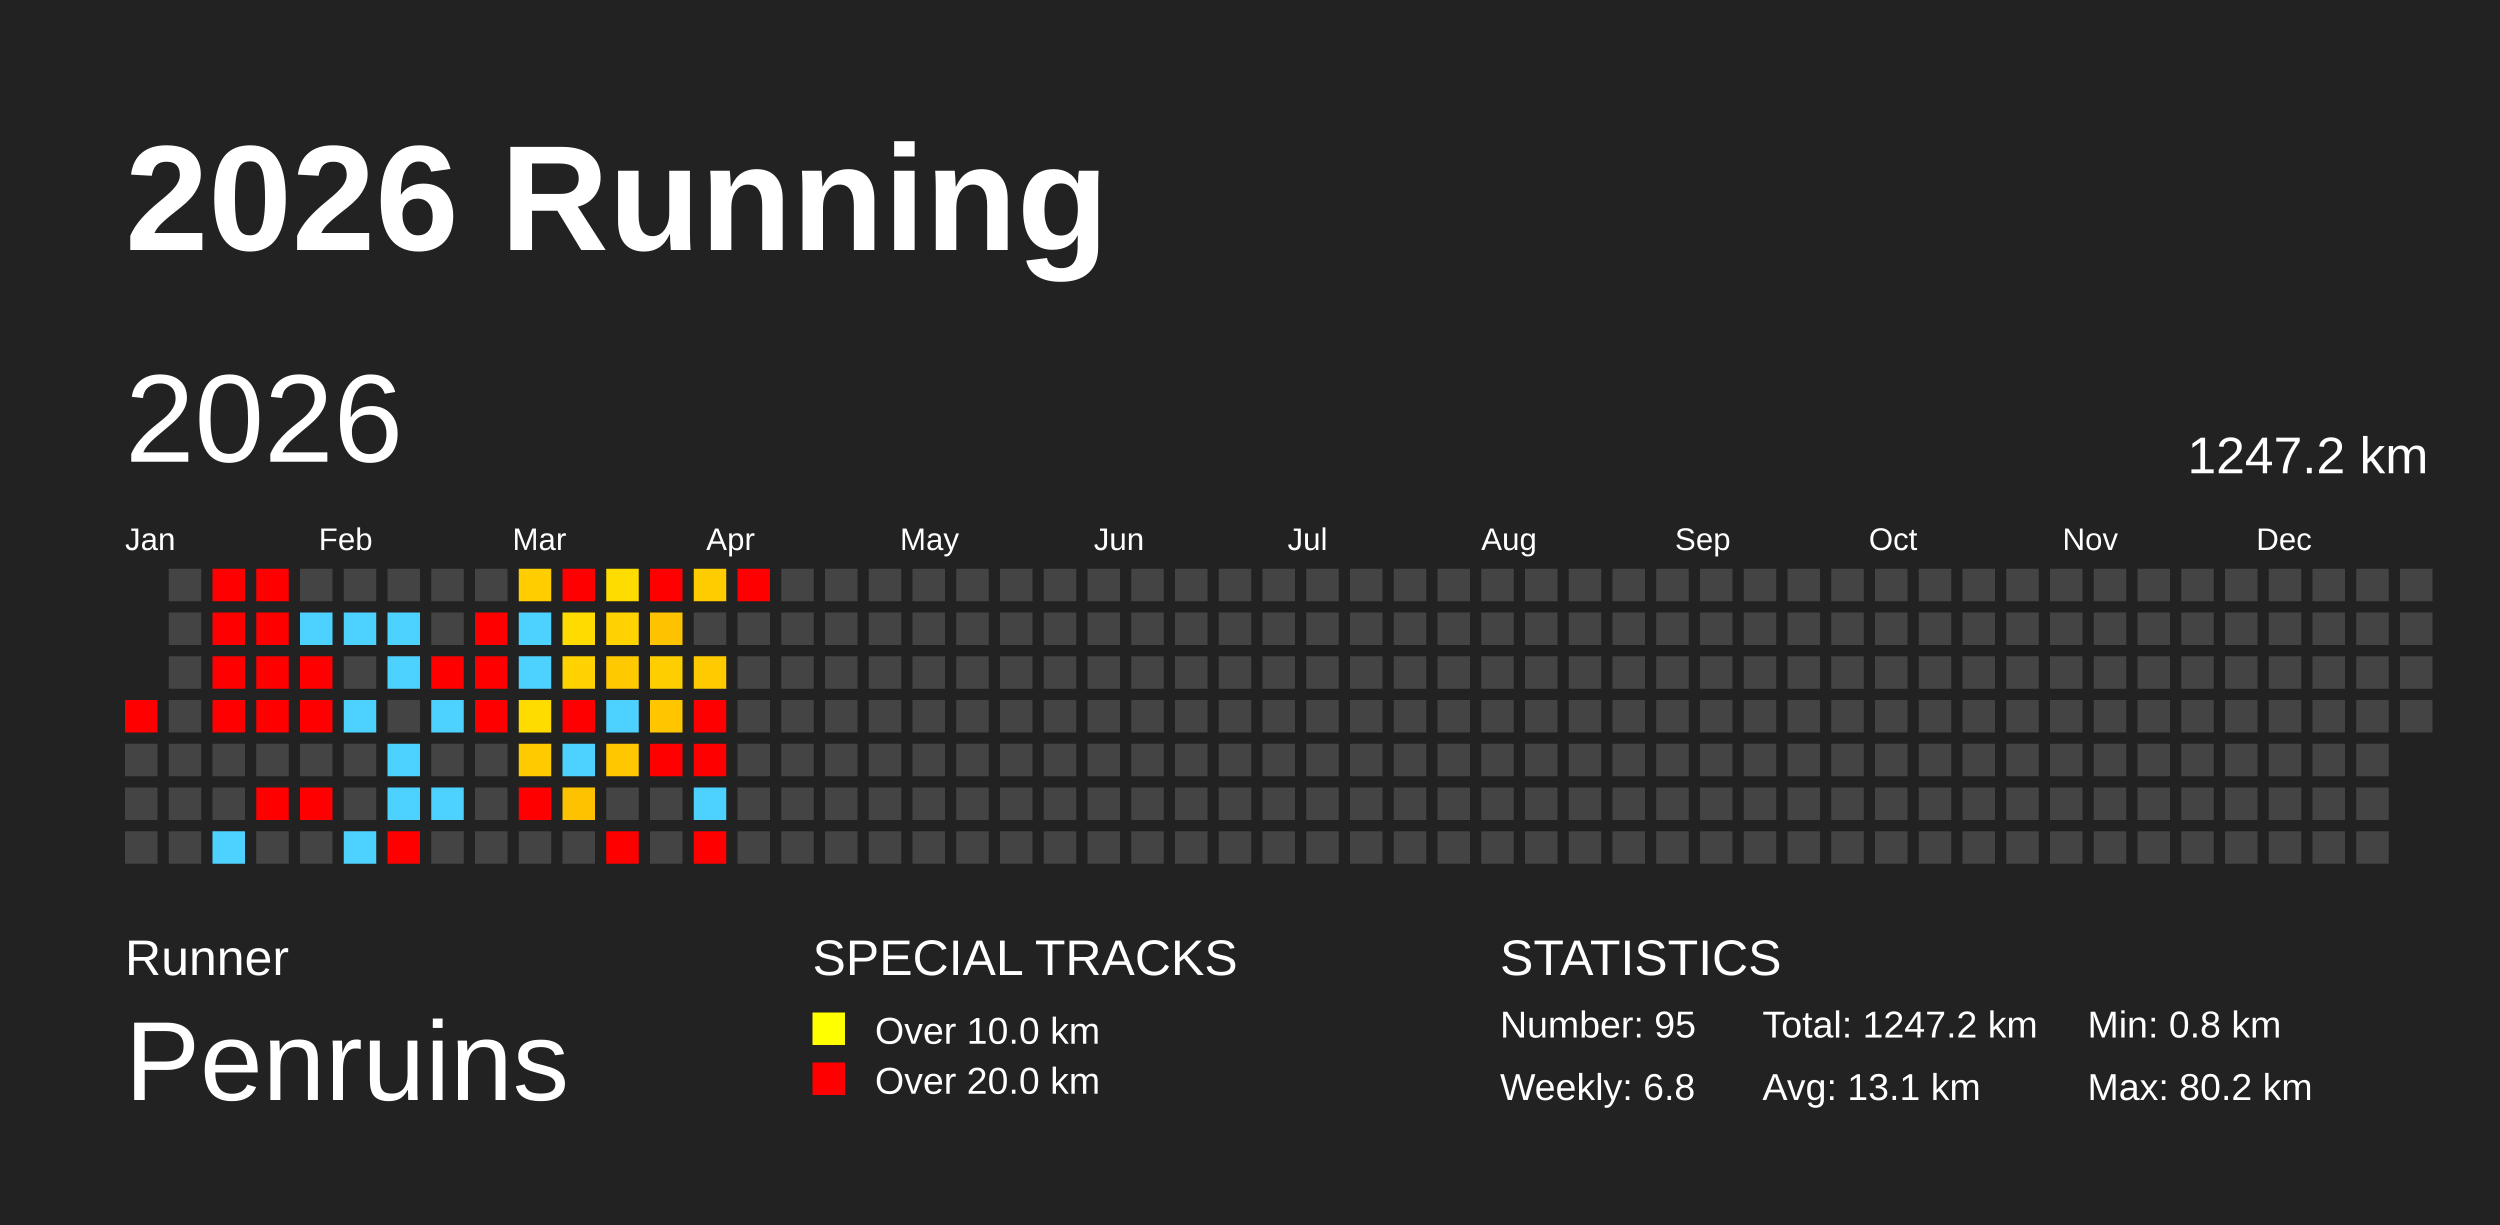
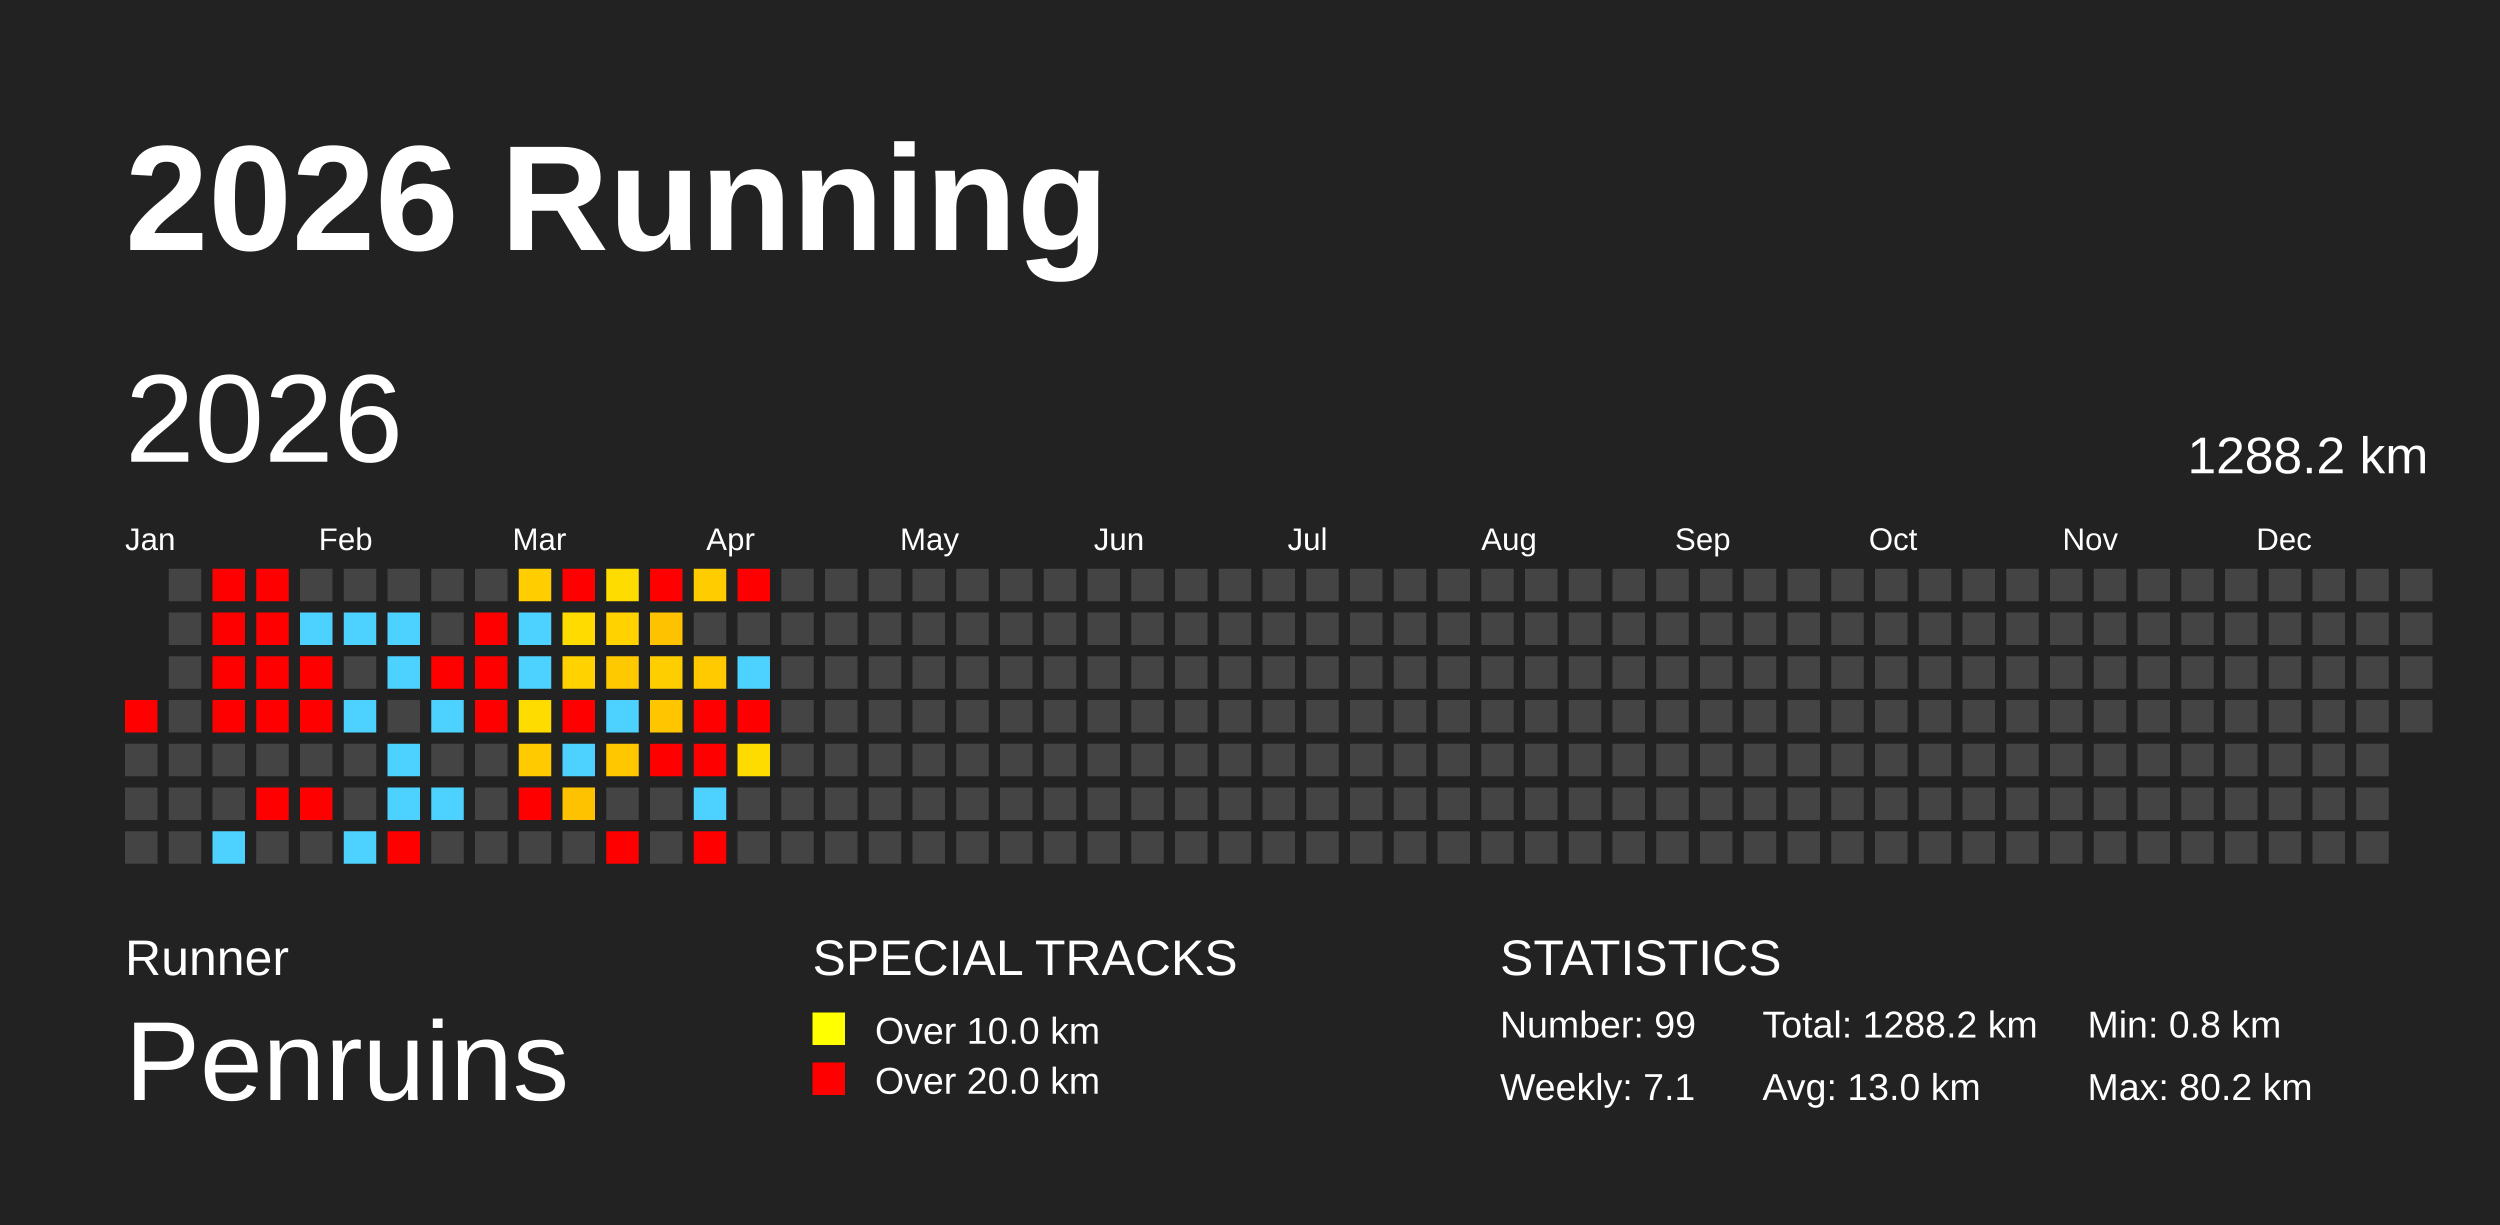
<svg xmlns="http://www.w3.org/2000/svg" baseProfile="full" height="98mm" version="1.1" viewBox="0,0,200,98" width="200mm">
  <defs />
  <rect fill="#222222" height="98" width="200" x="0" y="0" />
  <text fill="#FFFFFF" style="font-size:12px; font-family:Arial; font-weight:bold;" x="10" y="20">2026 Running</text>
  <text fill="#FFFFFF" style="font-size:4px; font-family:Arial" x="10" y="78">Runner</text>
  <text fill="#FFFFFF" style="font-size:9px; font-family:Arial" x="10" y="88">Penruins</text>
  <text fill="#FFFFFF" style="font-size:4px; font-family:Arial" x="65" y="78">SPECIAL TRACKS</text>
  <rect fill="yellow" height="2.6" width="2.6" x="65" y="81" />
  <text fill="#FFFFFF" style="font-size:3px; font-family:Arial" x="70" y="83.5">Over 10.0 km</text>
  <rect fill="red" height="2.6" width="2.6" x="65" y="85" />
  <text fill="#FFFFFF" style="font-size:3px; font-family:Arial" x="70" y="87.5">Over 20.0 km</text>
  <text fill="#FFFFFF" style="font-size:4px; font-family:Arial" x="120" y="78">STATISTICS</text>
-   <text fill="#FFFFFF" style="font-size:3px; font-family:Arial" x="120" y="83">Number: 95</text>
-   <text fill="#FFFFFF" style="font-size:3px; font-family:Arial" x="120" y="88">Weekly: 6.8</text>
-   <text fill="#FFFFFF" style="font-size:3px; font-family:Arial" x="141" y="83">Total: 1247.2 km</text>
-   <text fill="#FFFFFF" style="font-size:3px; font-family:Arial" x="141" y="88">Avg: 13.1 km</text>
+   <text fill="#FFFFFF" style="font-size:3px; font-family:Arial" x="120" y="83">Number: 99</text>
+   <text fill="#FFFFFF" style="font-size:3px; font-family:Arial" x="120" y="88">Weekly: 7.1</text>
+   <text fill="#FFFFFF" style="font-size:3px; font-family:Arial" x="141" y="83">Total: 1288.2 km</text>
+   <text fill="#FFFFFF" style="font-size:3px; font-family:Arial" x="141" y="88">Avg: 13.0 km</text>
  <text fill="#FFFFFF" style="font-size:3px; font-family:Arial" x="167" y="83">Min: 0.8 km</text>
  <text fill="#FFFFFF" style="font-size:3px; font-family:Arial" x="167" y="88">Max: 80.2 km</text>
  <text dominant-baseline="hanging" fill="#FFFFFF" style="font-size:10.0px; font-family:Arial;" x="10" y="30">2026</text>
-   <text dominant-baseline="hanging" fill="#FFFFFF" style="font-size:4.125px; font-family:Arial;" x="175" y="35">1247.2 km</text>
+   <text dominant-baseline="hanging" fill="#FFFFFF" style="font-size:4.125px; font-family:Arial;" x="175" y="35">1288.2 km</text>
  <text fill="#FFFFFF" style="font-size:2.5px; font-family:Arial" x="10.0" y="44">Jan</text>
  <text fill="#FFFFFF" style="font-size:2.5px; font-family:Arial" x="25.5" y="44">Feb</text>
  <text fill="#FFFFFF" style="font-size:2.5px; font-family:Arial" x="41.0" y="44">Mar</text>
  <text fill="#FFFFFF" style="font-size:2.5px; font-family:Arial" x="56.5" y="44">Apr</text>
  <text fill="#FFFFFF" style="font-size:2.5px; font-family:Arial" x="72.0" y="44">May</text>
  <text fill="#FFFFFF" style="font-size:2.5px; font-family:Arial" x="87.5" y="44">Jun</text>
  <text fill="#FFFFFF" style="font-size:2.5px; font-family:Arial" x="103.0" y="44">Jul</text>
  <text fill="#FFFFFF" style="font-size:2.5px; font-family:Arial" x="118.5" y="44">Aug</text>
  <text fill="#FFFFFF" style="font-size:2.5px; font-family:Arial" x="134.0" y="44">Sep</text>
  <text fill="#FFFFFF" style="font-size:2.5px; font-family:Arial" x="149.5" y="44">Oct</text>
  <text fill="#FFFFFF" style="font-size:2.5px; font-family:Arial" x="165.0" y="44">Nov</text>
  <text fill="#FFFFFF" style="font-size:2.5px; font-family:Arial" x="180.5" y="44">Dec</text>
  <rect fill="red" height="2.6" width="2.6" x="10.0" y="56.0" />
  <rect fill="#444444" height="2.6" width="2.6" x="10.0" y="59.5" />
  <rect fill="#444444" height="2.6" width="2.6" x="10.0" y="63.0" />
  <rect fill="#444444" height="2.6" width="2.6" x="10.0" y="66.5" />
  <rect fill="#444444" height="2.6" width="2.6" x="13.5" y="45.5" />
  <rect fill="#444444" height="2.6" width="2.6" x="13.5" y="49.0" />
  <rect fill="#444444" height="2.6" width="2.6" x="13.5" y="52.5" />
  <rect fill="#444444" height="2.6" width="2.6" x="13.5" y="56.0" />
  <rect fill="#444444" height="2.6" width="2.6" x="13.5" y="59.5" />
  <rect fill="#444444" height="2.6" width="2.6" x="13.5" y="63.0" />
  <rect fill="#444444" height="2.6" width="2.6" x="13.5" y="66.5" />
  <rect fill="red" height="2.6" width="2.6" x="17.0" y="45.5" />
  <rect fill="red" height="2.6" width="2.6" x="17.0" y="49.0" />
  <rect fill="red" height="2.6" width="2.6" x="17.0" y="52.5" />
  <rect fill="red" height="2.6" width="2.6" x="17.0" y="56.0" />
  <rect fill="#444444" height="2.6" width="2.6" x="17.0" y="59.5" />
  <rect fill="#444444" height="2.6" width="2.6" x="17.0" y="63.0" />
  <rect fill="#4dd2ff" height="2.6" width="2.6" x="17.0" y="66.5" />
  <rect fill="red" height="2.6" width="2.6" x="20.5" y="45.5" />
  <rect fill="red" height="2.6" width="2.6" x="20.5" y="49.0" />
  <rect fill="red" height="2.6" width="2.6" x="20.5" y="52.5" />
  <rect fill="red" height="2.6" width="2.6" x="20.5" y="56.0" />
  <rect fill="#444444" height="2.6" width="2.6" x="20.5" y="59.5" />
  <rect fill="red" height="2.6" width="2.6" x="20.5" y="63.0" />
  <rect fill="#444444" height="2.6" width="2.6" x="20.5" y="66.5" />
  <rect fill="#444444" height="2.6" width="2.6" x="24.0" y="45.5" />
  <rect fill="#4dd2ff" height="2.6" width="2.6" x="24.0" y="49.0" />
  <rect fill="red" height="2.6" width="2.6" x="24.0" y="52.5" />
  <rect fill="red" height="2.6" width="2.6" x="24.0" y="56.0" />
  <rect fill="#444444" height="2.6" width="2.6" x="24.0" y="59.5" />
  <rect fill="red" height="2.6" width="2.6" x="24.0" y="63.0" />
  <rect fill="#444444" height="2.6" width="2.6" x="24.0" y="66.5" />
  <rect fill="#444444" height="2.6" width="2.6" x="27.5" y="45.5" />
  <rect fill="#4dd2ff" height="2.6" width="2.6" x="27.5" y="49.0" />
  <rect fill="#444444" height="2.6" width="2.6" x="27.5" y="52.5" />
  <rect fill="#4dd2ff" height="2.6" width="2.6" x="27.5" y="56.0" />
  <rect fill="#444444" height="2.6" width="2.6" x="27.5" y="59.5" />
  <rect fill="#444444" height="2.6" width="2.6" x="27.5" y="63.0" />
  <rect fill="#4dd2ff" height="2.6" width="2.6" x="27.5" y="66.5" />
  <rect fill="#444444" height="2.6" width="2.6" x="31.0" y="45.5" />
  <rect fill="#4dd2ff" height="2.6" width="2.6" x="31.0" y="49.0" />
  <rect fill="#4dd2ff" height="2.6" width="2.6" x="31.0" y="52.5" />
  <rect fill="#444444" height="2.6" width="2.6" x="31.0" y="56.0" />
  <rect fill="#4dd2ff" height="2.6" width="2.6" x="31.0" y="59.5" />
  <rect fill="#4dd2ff" height="2.6" width="2.6" x="31.0" y="63.0" />
  <rect fill="red" height="2.6" width="2.6" x="31.0" y="66.5" />
  <rect fill="#444444" height="2.6" width="2.6" x="34.5" y="45.5" />
  <rect fill="#444444" height="2.6" width="2.6" x="34.5" y="49.0" />
  <rect fill="red" height="2.6" width="2.6" x="34.5" y="52.5" />
  <rect fill="#4dd2ff" height="2.6" width="2.6" x="34.5" y="56.0" />
  <rect fill="#444444" height="2.6" width="2.6" x="34.5" y="59.5" />
  <rect fill="#4dd2ff" height="2.6" width="2.6" x="34.5" y="63.0" />
  <rect fill="#444444" height="2.6" width="2.6" x="34.5" y="66.5" />
  <rect fill="#444444" height="2.6" width="2.6" x="38.0" y="45.5" />
  <rect fill="red" height="2.6" width="2.6" x="38.0" y="49.0" />
  <rect fill="red" height="2.6" width="2.6" x="38.0" y="52.5" />
  <rect fill="red" height="2.6" width="2.6" x="38.0" y="56.0" />
  <rect fill="#444444" height="2.6" width="2.6" x="38.0" y="59.5" />
  <rect fill="#444444" height="2.6" width="2.6" x="38.0" y="63.0" />
  <rect fill="#444444" height="2.6" width="2.6" x="38.0" y="66.5" />
  <rect fill="#ffcd00" height="2.6" width="2.6" x="41.5" y="45.5" />
  <rect fill="#4dd2ff" height="2.6" width="2.6" x="41.5" y="49.0" />
  <rect fill="#4dd2ff" height="2.6" width="2.6" x="41.5" y="52.5" />
  <rect fill="#ffdc00" height="2.6" width="2.6" x="41.5" y="56.0" />
  <rect fill="#ffca00" height="2.6" width="2.6" x="41.5" y="59.5" />
  <rect fill="red" height="2.6" width="2.6" x="41.5" y="63.0" />
  <rect fill="#444444" height="2.6" width="2.6" x="41.5" y="66.5" />
  <rect fill="red" height="2.6" width="2.6" x="45.0" y="45.5" />
  <rect fill="#ffdb00" height="2.6" width="2.6" x="45.0" y="49.0" />
  <rect fill="#ffd200" height="2.6" width="2.6" x="45.0" y="52.5" />
  <rect fill="red" height="2.6" width="2.6" x="45.0" y="56.0" />
  <rect fill="#4dd2ff" height="2.6" width="2.6" x="45.0" y="59.5" />
  <rect fill="#ffc200" height="2.6" width="2.6" x="45.0" y="63.0" />
  <rect fill="#444444" height="2.6" width="2.6" x="45.0" y="66.5" />
  <rect fill="#ffdc00" height="2.6" width="2.6" x="48.5" y="45.5" />
  <rect fill="#ffd200" height="2.6" width="2.6" x="48.5" y="49.0" />
  <rect fill="#ffc900" height="2.6" width="2.6" x="48.5" y="52.5" />
  <rect fill="#4dd2ff" height="2.6" width="2.6" x="48.5" y="56.0" />
  <rect fill="#ffc700" height="2.6" width="2.6" x="48.5" y="59.5" />
  <rect fill="#444444" height="2.6" width="2.6" x="48.5" y="63.0" />
  <rect fill="red" height="2.6" width="2.6" x="48.5" y="66.5" />
  <rect fill="red" height="2.6" width="2.6" x="52.0" y="45.5" />
  <rect fill="#ffc200" height="2.6" width="2.6" x="52.0" y="49.0" />
  <rect fill="#ffce00" height="2.6" width="2.6" x="52.0" y="52.5" />
  <rect fill="#ffc600" height="2.6" width="2.6" x="52.0" y="56.0" />
  <rect fill="red" height="2.6" width="2.6" x="52.0" y="59.5" />
  <rect fill="#444444" height="2.6" width="2.6" x="52.0" y="63.0" />
  <rect fill="#444444" height="2.6" width="2.6" x="52.0" y="66.5" />
  <rect fill="#ffcc00" height="2.6" width="2.6" x="55.5" y="45.5" />
  <rect fill="#444444" height="2.6" width="2.6" x="55.5" y="49.0" />
  <rect fill="#ffca00" height="2.6" width="2.6" x="55.5" y="52.5" />
  <rect fill="red" height="2.6" width="2.6" x="55.5" y="56.0" />
  <rect fill="red" height="2.6" width="2.6" x="55.5" y="59.5" />
  <rect fill="#4dd2ff" height="2.6" width="2.6" x="55.5" y="63.0" />
  <rect fill="red" height="2.6" width="2.6" x="55.5" y="66.5" />
  <rect fill="red" height="2.6" width="2.6" x="59.0" y="45.5" />
  <rect fill="#444444" height="2.6" width="2.6" x="59.0" y="49.0" />
-   <rect fill="#444444" height="2.6" width="2.6" x="59.0" y="52.5" />
-   <rect fill="#444444" height="2.6" width="2.6" x="59.0" y="56.0" />
-   <rect fill="#444444" height="2.6" width="2.6" x="59.0" y="59.5" />
+   <rect fill="#4dd2ff" height="2.6" width="2.6" x="59.0" y="52.5" />
+   <rect fill="red" height="2.6" width="2.6" x="59.0" y="56.0" />
+   <rect fill="#ffdc00" height="2.6" width="2.6" x="59.0" y="59.5" />
  <rect fill="#444444" height="2.6" width="2.6" x="59.0" y="63.0" />
  <rect fill="#444444" height="2.6" width="2.6" x="59.0" y="66.5" />
  <rect fill="#444444" height="2.6" width="2.6" x="62.5" y="45.5" />
  <rect fill="#444444" height="2.6" width="2.6" x="62.5" y="49.0" />
  <rect fill="#444444" height="2.6" width="2.6" x="62.5" y="52.5" />
  <rect fill="#444444" height="2.6" width="2.6" x="62.5" y="56.0" />
  <rect fill="#444444" height="2.6" width="2.6" x="62.5" y="59.5" />
  <rect fill="#444444" height="2.6" width="2.6" x="62.5" y="63.0" />
  <rect fill="#444444" height="2.6" width="2.6" x="62.5" y="66.5" />
  <rect fill="#444444" height="2.6" width="2.6" x="66.0" y="45.5" />
  <rect fill="#444444" height="2.6" width="2.6" x="66.0" y="49.0" />
  <rect fill="#444444" height="2.6" width="2.6" x="66.0" y="52.5" />
  <rect fill="#444444" height="2.6" width="2.6" x="66.0" y="56.0" />
  <rect fill="#444444" height="2.6" width="2.6" x="66.0" y="59.5" />
  <rect fill="#444444" height="2.6" width="2.6" x="66.0" y="63.0" />
  <rect fill="#444444" height="2.6" width="2.6" x="66.0" y="66.5" />
  <rect fill="#444444" height="2.6" width="2.6" x="69.5" y="45.5" />
  <rect fill="#444444" height="2.6" width="2.6" x="69.5" y="49.0" />
  <rect fill="#444444" height="2.6" width="2.6" x="69.5" y="52.5" />
  <rect fill="#444444" height="2.6" width="2.6" x="69.5" y="56.0" />
  <rect fill="#444444" height="2.6" width="2.6" x="69.5" y="59.5" />
  <rect fill="#444444" height="2.6" width="2.6" x="69.5" y="63.0" />
  <rect fill="#444444" height="2.6" width="2.6" x="69.5" y="66.5" />
  <rect fill="#444444" height="2.6" width="2.6" x="73.0" y="45.5" />
  <rect fill="#444444" height="2.6" width="2.6" x="73.0" y="49.0" />
  <rect fill="#444444" height="2.6" width="2.6" x="73.0" y="52.5" />
  <rect fill="#444444" height="2.6" width="2.6" x="73.0" y="56.0" />
  <rect fill="#444444" height="2.6" width="2.6" x="73.0" y="59.5" />
  <rect fill="#444444" height="2.6" width="2.6" x="73.0" y="63.0" />
  <rect fill="#444444" height="2.6" width="2.6" x="73.0" y="66.5" />
  <rect fill="#444444" height="2.6" width="2.6" x="76.5" y="45.5" />
  <rect fill="#444444" height="2.6" width="2.6" x="76.5" y="49.0" />
  <rect fill="#444444" height="2.6" width="2.6" x="76.5" y="52.5" />
  <rect fill="#444444" height="2.6" width="2.6" x="76.5" y="56.0" />
  <rect fill="#444444" height="2.6" width="2.6" x="76.5" y="59.5" />
  <rect fill="#444444" height="2.6" width="2.6" x="76.5" y="63.0" />
  <rect fill="#444444" height="2.6" width="2.6" x="76.5" y="66.5" />
  <rect fill="#444444" height="2.6" width="2.6" x="80.0" y="45.5" />
  <rect fill="#444444" height="2.6" width="2.6" x="80.0" y="49.0" />
  <rect fill="#444444" height="2.6" width="2.6" x="80.0" y="52.5" />
  <rect fill="#444444" height="2.6" width="2.6" x="80.0" y="56.0" />
  <rect fill="#444444" height="2.6" width="2.6" x="80.0" y="59.5" />
  <rect fill="#444444" height="2.6" width="2.6" x="80.0" y="63.0" />
  <rect fill="#444444" height="2.6" width="2.6" x="80.0" y="66.5" />
  <rect fill="#444444" height="2.6" width="2.6" x="83.5" y="45.5" />
  <rect fill="#444444" height="2.6" width="2.6" x="83.5" y="49.0" />
  <rect fill="#444444" height="2.6" width="2.6" x="83.5" y="52.5" />
  <rect fill="#444444" height="2.6" width="2.6" x="83.5" y="56.0" />
  <rect fill="#444444" height="2.6" width="2.6" x="83.5" y="59.5" />
  <rect fill="#444444" height="2.6" width="2.6" x="83.5" y="63.0" />
  <rect fill="#444444" height="2.6" width="2.6" x="83.5" y="66.5" />
  <rect fill="#444444" height="2.6" width="2.6" x="87.0" y="45.5" />
  <rect fill="#444444" height="2.6" width="2.6" x="87.0" y="49.0" />
  <rect fill="#444444" height="2.6" width="2.6" x="87.0" y="52.5" />
  <rect fill="#444444" height="2.6" width="2.6" x="87.0" y="56.0" />
  <rect fill="#444444" height="2.6" width="2.6" x="87.0" y="59.5" />
  <rect fill="#444444" height="2.6" width="2.6" x="87.0" y="63.0" />
  <rect fill="#444444" height="2.6" width="2.6" x="87.0" y="66.5" />
  <rect fill="#444444" height="2.6" width="2.6" x="90.5" y="45.5" />
  <rect fill="#444444" height="2.6" width="2.6" x="90.5" y="49.0" />
  <rect fill="#444444" height="2.6" width="2.6" x="90.5" y="52.5" />
  <rect fill="#444444" height="2.6" width="2.6" x="90.5" y="56.0" />
  <rect fill="#444444" height="2.6" width="2.6" x="90.5" y="59.5" />
  <rect fill="#444444" height="2.6" width="2.6" x="90.5" y="63.0" />
  <rect fill="#444444" height="2.6" width="2.6" x="90.5" y="66.5" />
  <rect fill="#444444" height="2.6" width="2.6" x="94.0" y="45.5" />
  <rect fill="#444444" height="2.6" width="2.6" x="94.0" y="49.0" />
  <rect fill="#444444" height="2.6" width="2.6" x="94.0" y="52.5" />
  <rect fill="#444444" height="2.6" width="2.6" x="94.0" y="56.0" />
  <rect fill="#444444" height="2.6" width="2.6" x="94.0" y="59.5" />
  <rect fill="#444444" height="2.6" width="2.6" x="94.0" y="63.0" />
  <rect fill="#444444" height="2.6" width="2.6" x="94.0" y="66.5" />
  <rect fill="#444444" height="2.6" width="2.6" x="97.5" y="45.5" />
  <rect fill="#444444" height="2.6" width="2.6" x="97.5" y="49.0" />
  <rect fill="#444444" height="2.6" width="2.6" x="97.5" y="52.5" />
  <rect fill="#444444" height="2.6" width="2.6" x="97.5" y="56.0" />
  <rect fill="#444444" height="2.6" width="2.6" x="97.5" y="59.5" />
  <rect fill="#444444" height="2.6" width="2.6" x="97.5" y="63.0" />
  <rect fill="#444444" height="2.6" width="2.6" x="97.5" y="66.5" />
  <rect fill="#444444" height="2.6" width="2.6" x="101.0" y="45.5" />
  <rect fill="#444444" height="2.6" width="2.6" x="101.0" y="49.0" />
  <rect fill="#444444" height="2.6" width="2.6" x="101.0" y="52.5" />
  <rect fill="#444444" height="2.6" width="2.6" x="101.0" y="56.0" />
  <rect fill="#444444" height="2.6" width="2.6" x="101.0" y="59.5" />
  <rect fill="#444444" height="2.6" width="2.6" x="101.0" y="63.0" />
  <rect fill="#444444" height="2.6" width="2.6" x="101.0" y="66.5" />
  <rect fill="#444444" height="2.6" width="2.6" x="104.5" y="45.5" />
  <rect fill="#444444" height="2.6" width="2.6" x="104.5" y="49.0" />
  <rect fill="#444444" height="2.6" width="2.6" x="104.5" y="52.5" />
  <rect fill="#444444" height="2.6" width="2.6" x="104.5" y="56.0" />
  <rect fill="#444444" height="2.6" width="2.6" x="104.5" y="59.5" />
  <rect fill="#444444" height="2.6" width="2.6" x="104.5" y="63.0" />
  <rect fill="#444444" height="2.6" width="2.6" x="104.5" y="66.5" />
  <rect fill="#444444" height="2.6" width="2.6" x="108.0" y="45.5" />
  <rect fill="#444444" height="2.6" width="2.6" x="108.0" y="49.0" />
  <rect fill="#444444" height="2.6" width="2.6" x="108.0" y="52.5" />
  <rect fill="#444444" height="2.6" width="2.6" x="108.0" y="56.0" />
  <rect fill="#444444" height="2.6" width="2.6" x="108.0" y="59.5" />
  <rect fill="#444444" height="2.6" width="2.6" x="108.0" y="63.0" />
  <rect fill="#444444" height="2.6" width="2.6" x="108.0" y="66.5" />
  <rect fill="#444444" height="2.6" width="2.6" x="111.5" y="45.5" />
  <rect fill="#444444" height="2.6" width="2.6" x="111.5" y="49.0" />
  <rect fill="#444444" height="2.6" width="2.6" x="111.5" y="52.5" />
  <rect fill="#444444" height="2.6" width="2.6" x="111.5" y="56.0" />
  <rect fill="#444444" height="2.6" width="2.6" x="111.5" y="59.5" />
  <rect fill="#444444" height="2.6" width="2.6" x="111.5" y="63.0" />
  <rect fill="#444444" height="2.6" width="2.6" x="111.5" y="66.5" />
  <rect fill="#444444" height="2.6" width="2.6" x="115.0" y="45.5" />
  <rect fill="#444444" height="2.6" width="2.6" x="115.0" y="49.0" />
  <rect fill="#444444" height="2.6" width="2.6" x="115.0" y="52.5" />
  <rect fill="#444444" height="2.6" width="2.6" x="115.0" y="56.0" />
  <rect fill="#444444" height="2.6" width="2.6" x="115.0" y="59.5" />
  <rect fill="#444444" height="2.6" width="2.6" x="115.0" y="63.0" />
  <rect fill="#444444" height="2.6" width="2.6" x="115.0" y="66.5" />
  <rect fill="#444444" height="2.6" width="2.6" x="118.5" y="45.5" />
  <rect fill="#444444" height="2.6" width="2.6" x="118.5" y="49.0" />
  <rect fill="#444444" height="2.6" width="2.6" x="118.5" y="52.5" />
  <rect fill="#444444" height="2.6" width="2.6" x="118.5" y="56.0" />
  <rect fill="#444444" height="2.6" width="2.6" x="118.5" y="59.5" />
  <rect fill="#444444" height="2.6" width="2.6" x="118.5" y="63.0" />
  <rect fill="#444444" height="2.6" width="2.6" x="118.5" y="66.5" />
  <rect fill="#444444" height="2.6" width="2.6" x="122.0" y="45.5" />
  <rect fill="#444444" height="2.6" width="2.6" x="122.0" y="49.0" />
  <rect fill="#444444" height="2.6" width="2.6" x="122.0" y="52.5" />
  <rect fill="#444444" height="2.6" width="2.6" x="122.0" y="56.0" />
  <rect fill="#444444" height="2.6" width="2.6" x="122.0" y="59.5" />
  <rect fill="#444444" height="2.6" width="2.6" x="122.0" y="63.0" />
  <rect fill="#444444" height="2.6" width="2.6" x="122.0" y="66.5" />
  <rect fill="#444444" height="2.6" width="2.6" x="125.5" y="45.5" />
  <rect fill="#444444" height="2.6" width="2.6" x="125.5" y="49.0" />
  <rect fill="#444444" height="2.6" width="2.6" x="125.5" y="52.5" />
  <rect fill="#444444" height="2.6" width="2.6" x="125.5" y="56.0" />
  <rect fill="#444444" height="2.6" width="2.6" x="125.5" y="59.5" />
  <rect fill="#444444" height="2.6" width="2.6" x="125.5" y="63.0" />
  <rect fill="#444444" height="2.6" width="2.6" x="125.5" y="66.5" />
  <rect fill="#444444" height="2.6" width="2.6" x="129.0" y="45.5" />
  <rect fill="#444444" height="2.6" width="2.6" x="129.0" y="49.0" />
  <rect fill="#444444" height="2.6" width="2.6" x="129.0" y="52.5" />
  <rect fill="#444444" height="2.6" width="2.6" x="129.0" y="56.0" />
  <rect fill="#444444" height="2.6" width="2.6" x="129.0" y="59.5" />
  <rect fill="#444444" height="2.6" width="2.6" x="129.0" y="63.0" />
  <rect fill="#444444" height="2.6" width="2.6" x="129.0" y="66.5" />
  <rect fill="#444444" height="2.6" width="2.6" x="132.5" y="45.5" />
  <rect fill="#444444" height="2.6" width="2.6" x="132.5" y="49.0" />
  <rect fill="#444444" height="2.6" width="2.6" x="132.5" y="52.5" />
  <rect fill="#444444" height="2.6" width="2.6" x="132.5" y="56.0" />
  <rect fill="#444444" height="2.6" width="2.6" x="132.5" y="59.5" />
  <rect fill="#444444" height="2.6" width="2.6" x="132.5" y="63.0" />
  <rect fill="#444444" height="2.6" width="2.6" x="132.5" y="66.5" />
  <rect fill="#444444" height="2.6" width="2.6" x="136.0" y="45.5" />
  <rect fill="#444444" height="2.6" width="2.6" x="136.0" y="49.0" />
  <rect fill="#444444" height="2.6" width="2.6" x="136.0" y="52.5" />
  <rect fill="#444444" height="2.6" width="2.6" x="136.0" y="56.0" />
  <rect fill="#444444" height="2.6" width="2.6" x="136.0" y="59.5" />
  <rect fill="#444444" height="2.6" width="2.6" x="136.0" y="63.0" />
  <rect fill="#444444" height="2.6" width="2.6" x="136.0" y="66.5" />
  <rect fill="#444444" height="2.6" width="2.6" x="139.5" y="45.5" />
  <rect fill="#444444" height="2.6" width="2.6" x="139.5" y="49.0" />
  <rect fill="#444444" height="2.6" width="2.6" x="139.5" y="52.5" />
  <rect fill="#444444" height="2.6" width="2.6" x="139.5" y="56.0" />
  <rect fill="#444444" height="2.6" width="2.6" x="139.5" y="59.5" />
  <rect fill="#444444" height="2.6" width="2.6" x="139.5" y="63.0" />
  <rect fill="#444444" height="2.6" width="2.6" x="139.5" y="66.5" />
  <rect fill="#444444" height="2.6" width="2.6" x="143.0" y="45.5" />
  <rect fill="#444444" height="2.6" width="2.6" x="143.0" y="49.0" />
  <rect fill="#444444" height="2.6" width="2.6" x="143.0" y="52.5" />
  <rect fill="#444444" height="2.6" width="2.6" x="143.0" y="56.0" />
  <rect fill="#444444" height="2.6" width="2.6" x="143.0" y="59.5" />
  <rect fill="#444444" height="2.6" width="2.6" x="143.0" y="63.0" />
  <rect fill="#444444" height="2.6" width="2.6" x="143.0" y="66.5" />
  <rect fill="#444444" height="2.6" width="2.6" x="146.5" y="45.5" />
  <rect fill="#444444" height="2.6" width="2.6" x="146.5" y="49.0" />
  <rect fill="#444444" height="2.6" width="2.6" x="146.5" y="52.5" />
  <rect fill="#444444" height="2.6" width="2.6" x="146.5" y="56.0" />
  <rect fill="#444444" height="2.6" width="2.6" x="146.5" y="59.5" />
  <rect fill="#444444" height="2.6" width="2.6" x="146.5" y="63.0" />
  <rect fill="#444444" height="2.6" width="2.6" x="146.5" y="66.5" />
  <rect fill="#444444" height="2.6" width="2.6" x="150.0" y="45.5" />
  <rect fill="#444444" height="2.6" width="2.6" x="150.0" y="49.0" />
  <rect fill="#444444" height="2.6" width="2.6" x="150.0" y="52.5" />
  <rect fill="#444444" height="2.6" width="2.6" x="150.0" y="56.0" />
  <rect fill="#444444" height="2.6" width="2.6" x="150.0" y="59.5" />
  <rect fill="#444444" height="2.6" width="2.6" x="150.0" y="63.0" />
  <rect fill="#444444" height="2.6" width="2.6" x="150.0" y="66.5" />
  <rect fill="#444444" height="2.6" width="2.6" x="153.5" y="45.5" />
  <rect fill="#444444" height="2.6" width="2.6" x="153.5" y="49.0" />
  <rect fill="#444444" height="2.6" width="2.6" x="153.5" y="52.5" />
  <rect fill="#444444" height="2.6" width="2.6" x="153.5" y="56.0" />
  <rect fill="#444444" height="2.6" width="2.6" x="153.5" y="59.5" />
  <rect fill="#444444" height="2.6" width="2.6" x="153.5" y="63.0" />
  <rect fill="#444444" height="2.6" width="2.6" x="153.5" y="66.5" />
  <rect fill="#444444" height="2.6" width="2.6" x="157.0" y="45.5" />
  <rect fill="#444444" height="2.6" width="2.6" x="157.0" y="49.0" />
  <rect fill="#444444" height="2.6" width="2.6" x="157.0" y="52.5" />
  <rect fill="#444444" height="2.6" width="2.6" x="157.0" y="56.0" />
  <rect fill="#444444" height="2.6" width="2.6" x="157.0" y="59.5" />
  <rect fill="#444444" height="2.6" width="2.6" x="157.0" y="63.0" />
  <rect fill="#444444" height="2.6" width="2.6" x="157.0" y="66.5" />
  <rect fill="#444444" height="2.6" width="2.6" x="160.5" y="45.5" />
  <rect fill="#444444" height="2.6" width="2.6" x="160.5" y="49.0" />
  <rect fill="#444444" height="2.6" width="2.6" x="160.5" y="52.5" />
  <rect fill="#444444" height="2.6" width="2.6" x="160.5" y="56.0" />
  <rect fill="#444444" height="2.6" width="2.6" x="160.5" y="59.5" />
  <rect fill="#444444" height="2.6" width="2.6" x="160.5" y="63.0" />
  <rect fill="#444444" height="2.6" width="2.6" x="160.5" y="66.5" />
  <rect fill="#444444" height="2.6" width="2.6" x="164.0" y="45.5" />
  <rect fill="#444444" height="2.6" width="2.6" x="164.0" y="49.0" />
  <rect fill="#444444" height="2.6" width="2.6" x="164.0" y="52.5" />
  <rect fill="#444444" height="2.6" width="2.6" x="164.0" y="56.0" />
  <rect fill="#444444" height="2.6" width="2.6" x="164.0" y="59.5" />
  <rect fill="#444444" height="2.6" width="2.6" x="164.0" y="63.0" />
  <rect fill="#444444" height="2.6" width="2.6" x="164.0" y="66.5" />
  <rect fill="#444444" height="2.6" width="2.6" x="167.5" y="45.5" />
  <rect fill="#444444" height="2.6" width="2.6" x="167.5" y="49.0" />
  <rect fill="#444444" height="2.6" width="2.6" x="167.5" y="52.5" />
  <rect fill="#444444" height="2.6" width="2.6" x="167.5" y="56.0" />
  <rect fill="#444444" height="2.6" width="2.6" x="167.5" y="59.5" />
  <rect fill="#444444" height="2.6" width="2.6" x="167.5" y="63.0" />
  <rect fill="#444444" height="2.6" width="2.6" x="167.5" y="66.5" />
  <rect fill="#444444" height="2.6" width="2.6" x="171.0" y="45.5" />
  <rect fill="#444444" height="2.6" width="2.6" x="171.0" y="49.0" />
  <rect fill="#444444" height="2.6" width="2.6" x="171.0" y="52.5" />
  <rect fill="#444444" height="2.6" width="2.6" x="171.0" y="56.0" />
  <rect fill="#444444" height="2.6" width="2.6" x="171.0" y="59.5" />
  <rect fill="#444444" height="2.6" width="2.6" x="171.0" y="63.0" />
  <rect fill="#444444" height="2.6" width="2.6" x="171.0" y="66.5" />
  <rect fill="#444444" height="2.6" width="2.6" x="174.5" y="45.5" />
  <rect fill="#444444" height="2.6" width="2.6" x="174.5" y="49.0" />
  <rect fill="#444444" height="2.6" width="2.6" x="174.5" y="52.5" />
  <rect fill="#444444" height="2.6" width="2.6" x="174.5" y="56.0" />
  <rect fill="#444444" height="2.6" width="2.6" x="174.5" y="59.5" />
  <rect fill="#444444" height="2.6" width="2.6" x="174.5" y="63.0" />
  <rect fill="#444444" height="2.6" width="2.6" x="174.5" y="66.5" />
  <rect fill="#444444" height="2.6" width="2.6" x="178.0" y="45.5" />
  <rect fill="#444444" height="2.6" width="2.6" x="178.0" y="49.0" />
  <rect fill="#444444" height="2.6" width="2.6" x="178.0" y="52.5" />
  <rect fill="#444444" height="2.6" width="2.6" x="178.0" y="56.0" />
  <rect fill="#444444" height="2.6" width="2.6" x="178.0" y="59.5" />
  <rect fill="#444444" height="2.6" width="2.6" x="178.0" y="63.0" />
  <rect fill="#444444" height="2.6" width="2.6" x="178.0" y="66.5" />
  <rect fill="#444444" height="2.6" width="2.6" x="181.5" y="45.5" />
  <rect fill="#444444" height="2.6" width="2.6" x="181.5" y="49.0" />
  <rect fill="#444444" height="2.6" width="2.6" x="181.5" y="52.5" />
  <rect fill="#444444" height="2.6" width="2.6" x="181.5" y="56.0" />
  <rect fill="#444444" height="2.6" width="2.6" x="181.5" y="59.5" />
  <rect fill="#444444" height="2.6" width="2.6" x="181.5" y="63.0" />
  <rect fill="#444444" height="2.6" width="2.6" x="181.5" y="66.5" />
  <rect fill="#444444" height="2.6" width="2.6" x="185.0" y="45.5" />
  <rect fill="#444444" height="2.6" width="2.6" x="185.0" y="49.0" />
  <rect fill="#444444" height="2.6" width="2.6" x="185.0" y="52.5" />
  <rect fill="#444444" height="2.6" width="2.6" x="185.0" y="56.0" />
  <rect fill="#444444" height="2.6" width="2.6" x="185.0" y="59.5" />
  <rect fill="#444444" height="2.6" width="2.6" x="185.0" y="63.0" />
  <rect fill="#444444" height="2.6" width="2.6" x="185.0" y="66.5" />
  <rect fill="#444444" height="2.6" width="2.6" x="188.5" y="45.5" />
  <rect fill="#444444" height="2.6" width="2.6" x="188.5" y="49.0" />
  <rect fill="#444444" height="2.6" width="2.6" x="188.5" y="52.5" />
  <rect fill="#444444" height="2.6" width="2.6" x="188.5" y="56.0" />
  <rect fill="#444444" height="2.6" width="2.6" x="188.5" y="59.5" />
  <rect fill="#444444" height="2.6" width="2.6" x="188.5" y="63.0" />
  <rect fill="#444444" height="2.6" width="2.6" x="188.5" y="66.5" />
  <rect fill="#444444" height="2.6" width="2.6" x="192.0" y="45.5" />
  <rect fill="#444444" height="2.6" width="2.6" x="192.0" y="49.0" />
  <rect fill="#444444" height="2.6" width="2.6" x="192.0" y="52.5" />
  <rect fill="#444444" height="2.6" width="2.6" x="192.0" y="56.0" />
</svg>
